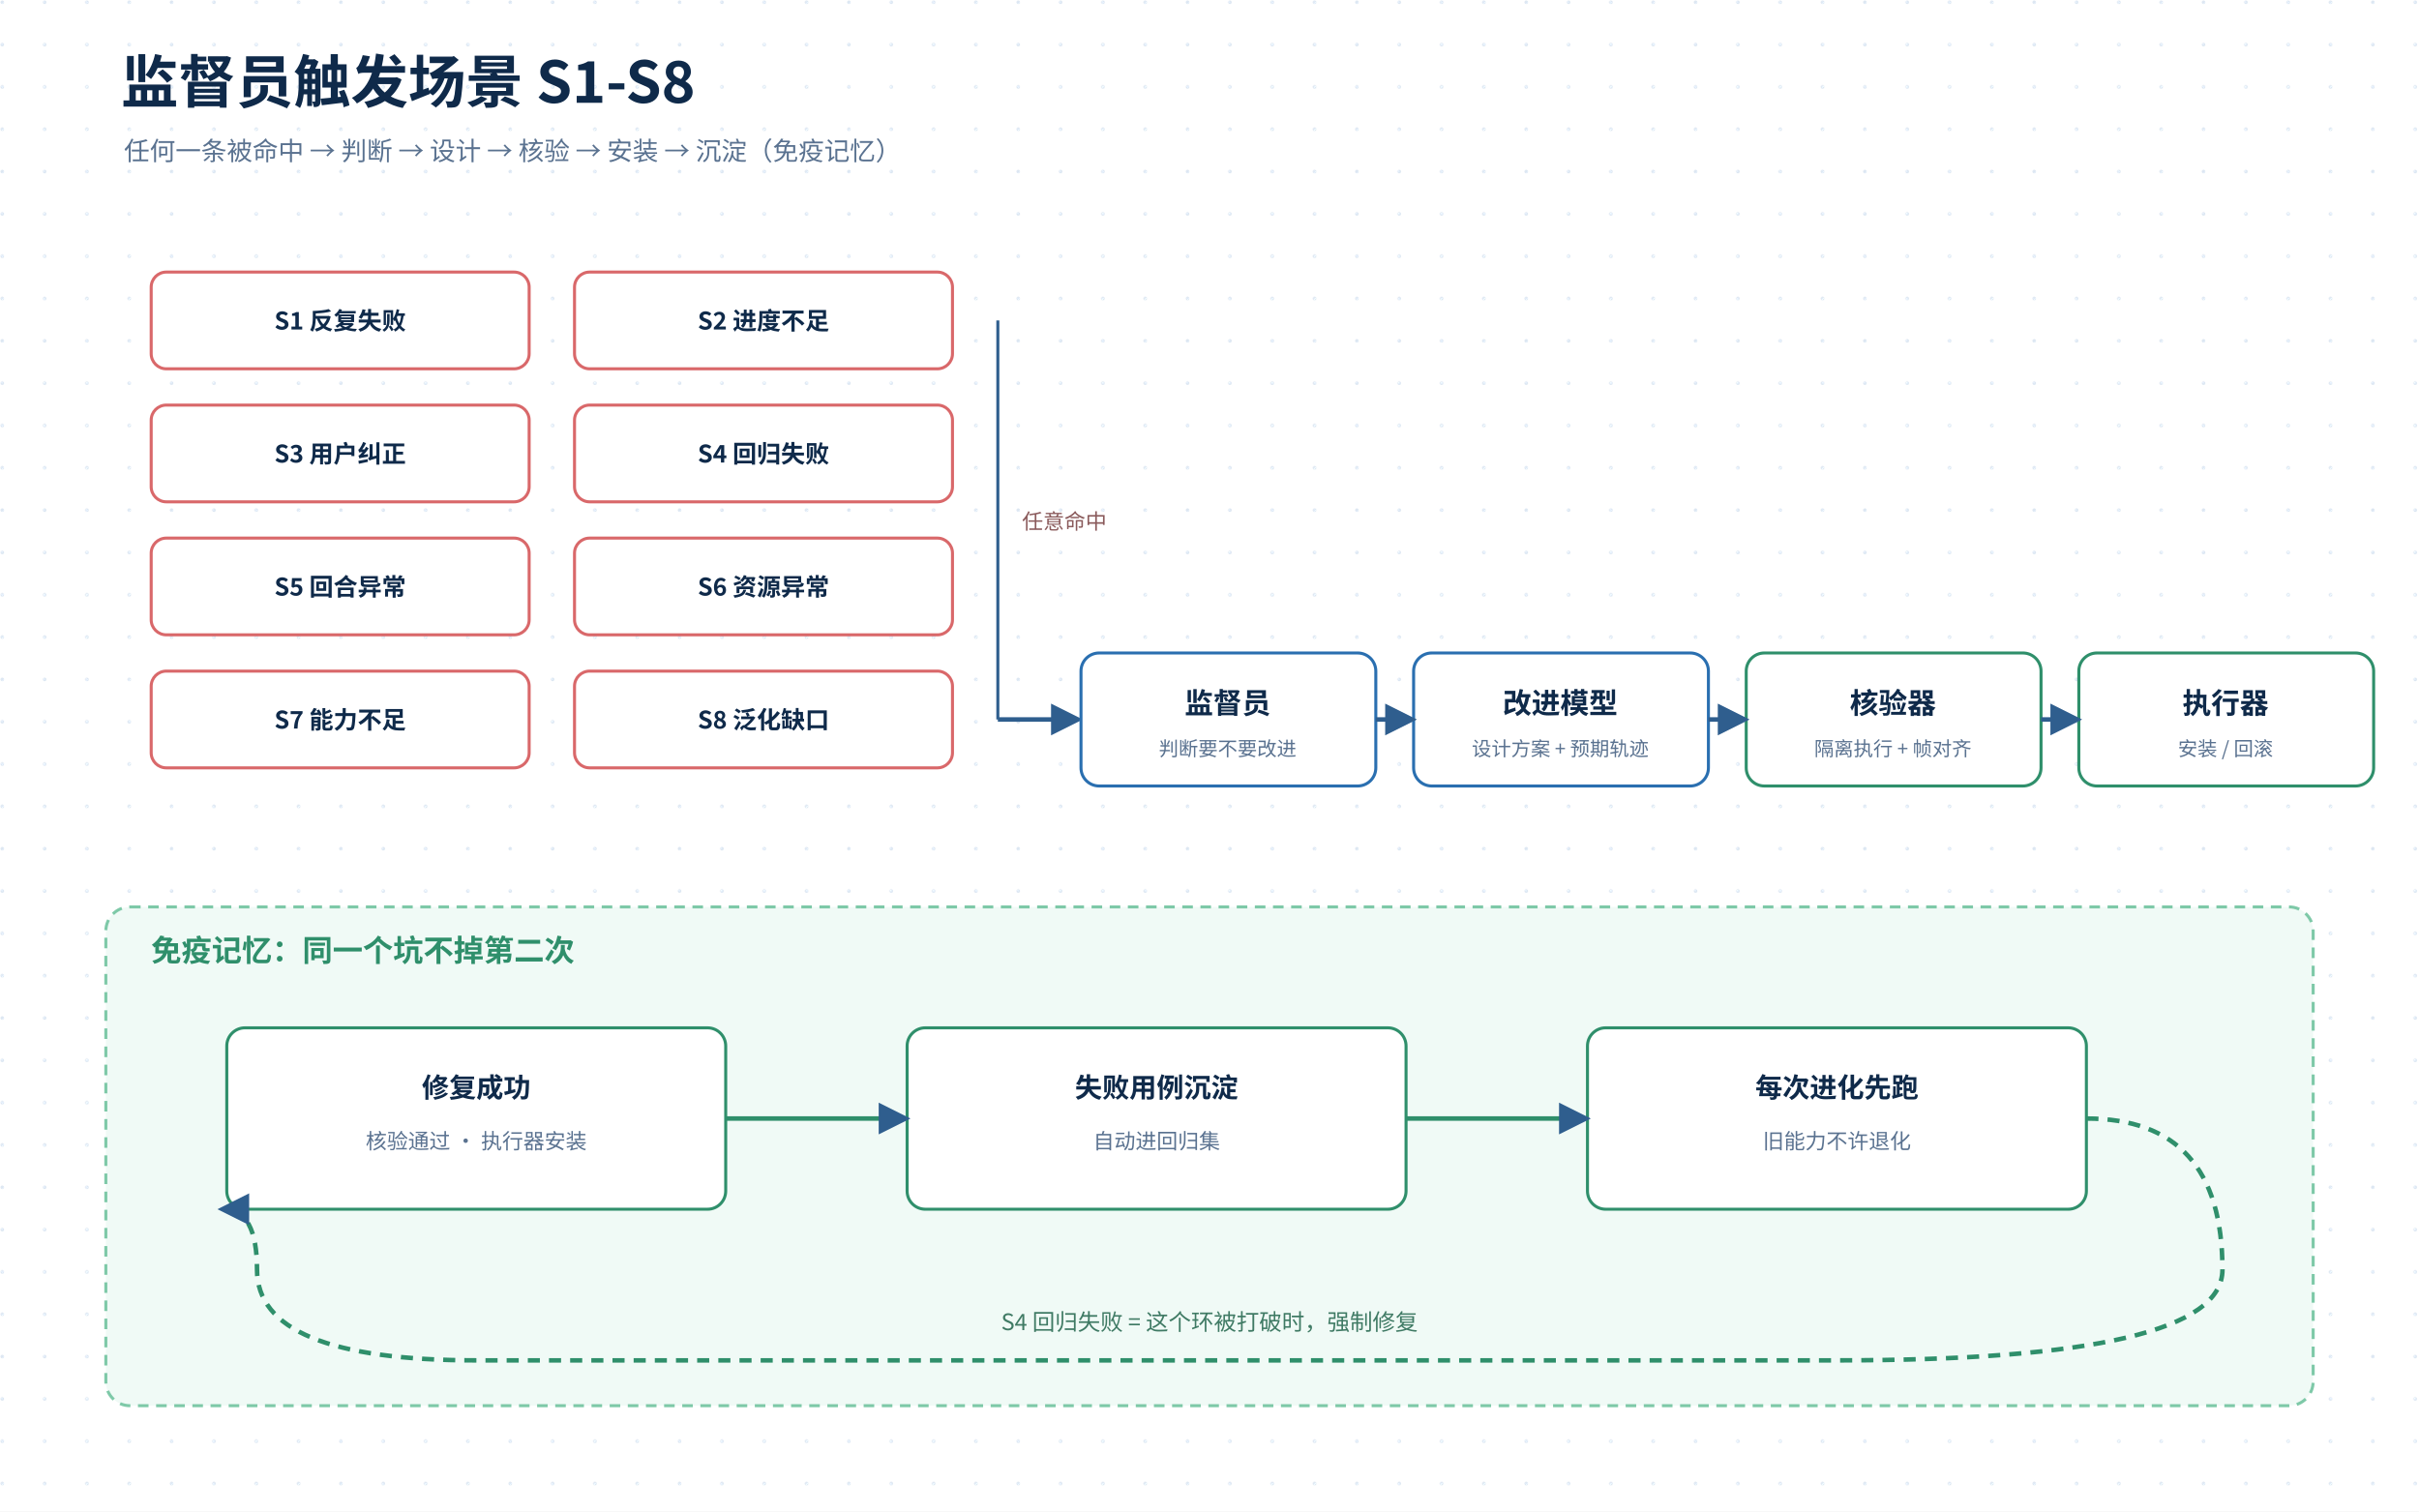
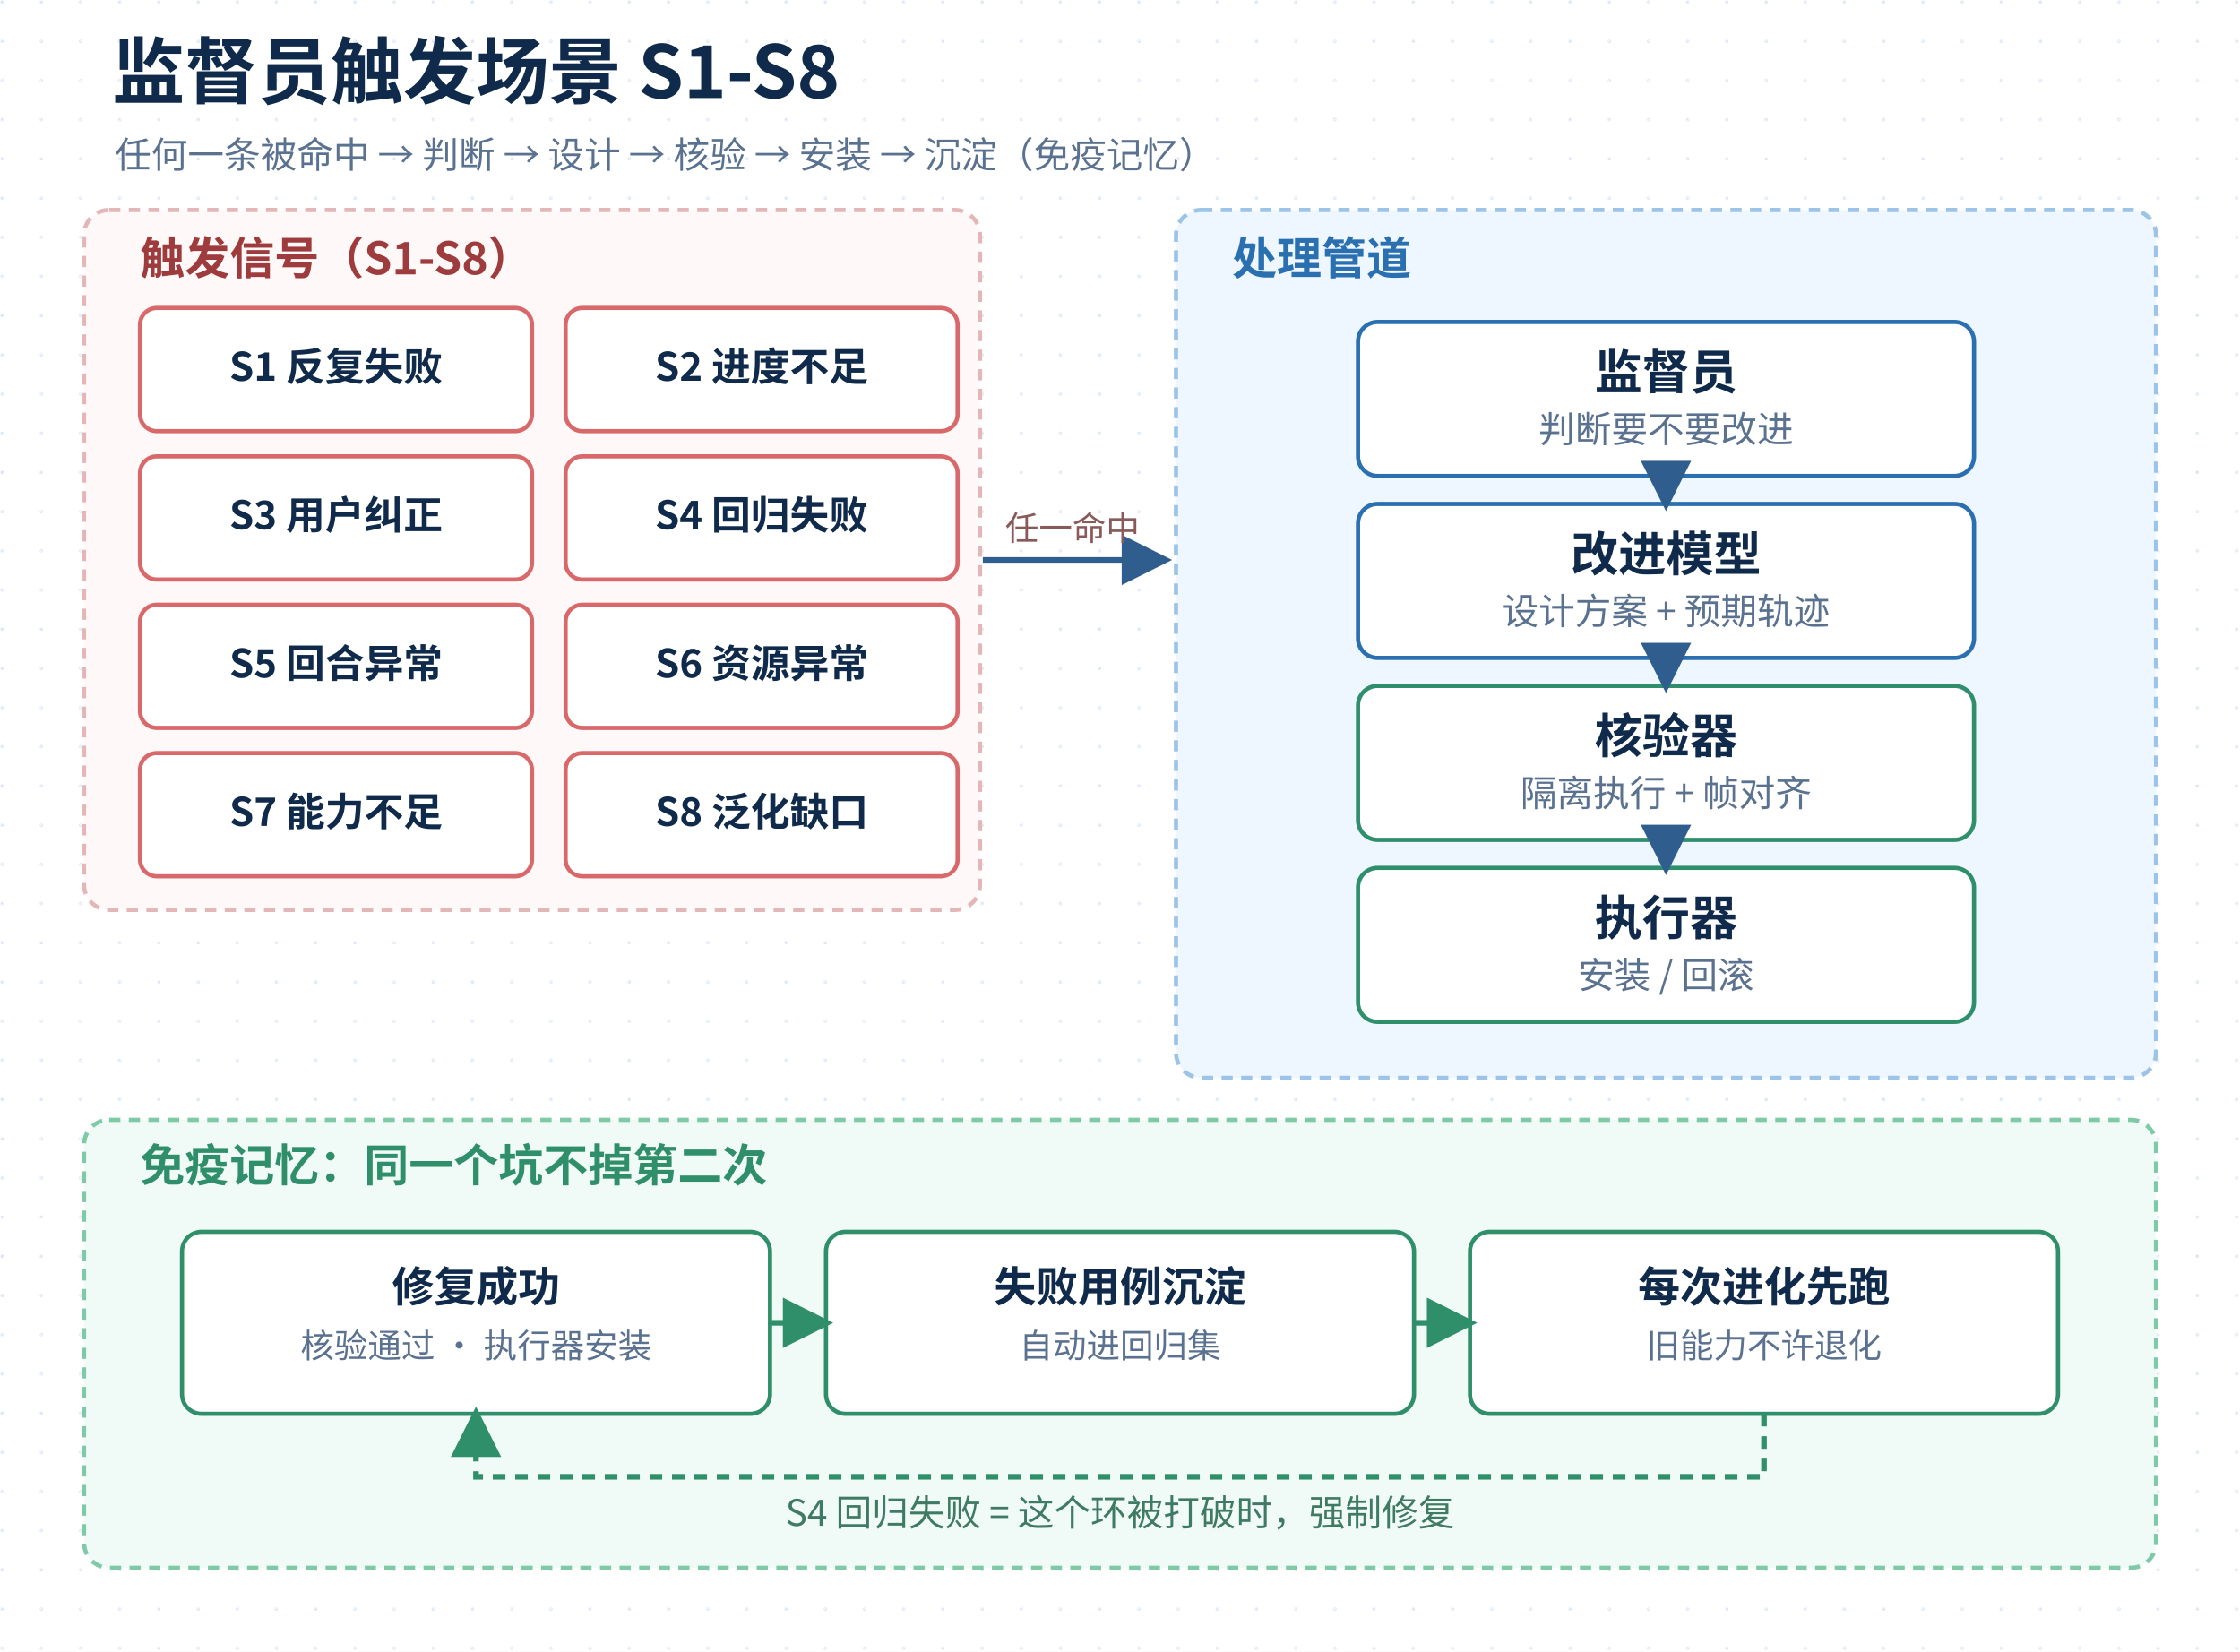
- <svg xmlns="http://www.w3.org/2000/svg" width="1600" height="1000" viewBox="0 0 1600 1000" role="img" aria-labelledby="trigTitle trigDesc">
+ <svg xmlns="http://www.w3.org/2000/svg" width="1600" height="1180" viewBox="0 0 1600 1180" role="img" aria-labelledby="trigTitle trigDesc">
  <defs>
    <pattern id="dot" width="28" height="28" patternUnits="userSpaceOnUse">
      <circle cx="1.5" cy="1.5" r="1.2" fill="#DDE7F2" />
    </pattern>
-     <marker id="arr" viewBox="0 0 10 10" refX="8" refY="5" markerWidth="7" markerHeight="7" orient="auto-start-reverse">
+     <marker id="arr" viewBox="0 0 10 10" refX="8" refY="5" markerWidth="9" markerHeight="9" orient="auto-start-reverse">
      <path d="M0,0 L10,5 L0,10 z" fill="#2F5E8E" />
    </marker>
+     <marker id="arrGreen" viewBox="0 0 10 10" refX="8" refY="5" markerWidth="9" markerHeight="9" orient="auto-start-reverse">
+       <path d="M0,0 L10,5 L0,10 z" fill="#2F8F6B" />
+     </marker>
  </defs>
-   <rect width="1600" height="1000" fill="#FFFFFF" />
-   <rect width="1600" height="1000" fill="url(#dot)" />
-   <text x="80" y="68" font-family="Noto Sans CJK SC, sans-serif" font-size="38" font-weight="700" fill="#0F2A4A">监督员触发场景 S1-S8</text>
-   <text x="82" y="106" font-family="Noto Sans CJK SC, sans-serif" font-size="17" fill="#5A7290">任何一条被命中 → 判断 → 设计 → 核验 → 安装 → 沉淀（免疫记忆）</text>
-   <g font-family="Noto Sans CJK SC, sans-serif" font-size="16" font-weight="700" fill="#0F2A4A">
-     <rect x="100" y="180" width="250" height="64" rx="10" fill="#FFFFFF" stroke="#D9686A" stroke-width="2" />
-     <text x="225" y="218" text-anchor="middle">S1 反复失败</text>
-     <rect x="380" y="180" width="250" height="64" rx="10" fill="#FFFFFF" stroke="#D9686A" stroke-width="2" />
-     <text x="505" y="218" text-anchor="middle">S2 进度不足</text>
-     <rect x="100" y="268" width="250" height="64" rx="10" fill="#FFFFFF" stroke="#D9686A" stroke-width="2" />
-     <text x="225" y="306" text-anchor="middle">S3 用户纠正</text>
-     <rect x="380" y="268" width="250" height="64" rx="10" fill="#FFFFFF" stroke="#D9686A" stroke-width="2" />
-     <text x="505" y="306" text-anchor="middle">S4 回归失败</text>
-     <rect x="100" y="356" width="250" height="64" rx="10" fill="#FFFFFF" stroke="#D9686A" stroke-width="2" />
-     <text x="225" y="394" text-anchor="middle">S5 回合异常</text>
-     <rect x="380" y="356" width="250" height="64" rx="10" fill="#FFFFFF" stroke="#D9686A" stroke-width="2" />
-     <text x="505" y="394" text-anchor="middle">S6 资源异常</text>
-     <rect x="100" y="444" width="250" height="64" rx="10" fill="#FFFFFF" stroke="#D9686A" stroke-width="2" />
-     <text x="225" y="482" text-anchor="middle">S7 能力不足</text>
-     <rect x="380" y="444" width="250" height="64" rx="10" fill="#FFFFFF" stroke="#D9686A" stroke-width="2" />
-     <text x="505" y="482" text-anchor="middle">S8 泛化缺口</text>
+   <rect width="1600" height="1180" fill="#FFFFFF" />
+   <rect width="1600" height="1180" fill="url(#dot)" />
+   <text x="80" y="70" font-family="Noto Sans CJK SC, sans-serif" font-size="52.0" font-weight="700" fill="#0F2A4A">监督员触发场景 S1-S8</text>
+   <text x="82" y="120" font-family="Noto Sans CJK SC, sans-serif" font-size="26.0" fill="#5A7290">任何一条被命中 → 判断 → 设计 → 核验 → 安装 → 沉淀（免疫记忆）</text>
+   <rect x="60" y="150" width="640" height="500" rx="18" fill="#FFF8F8" stroke="#E3B7B7" stroke-width="3" stroke-dasharray="8 6" />
+   <text x="100" y="196" font-family="Noto Sans CJK SC, sans-serif" font-size="32.0" font-weight="700" fill="#9E3B3D">触发信号（S1-S8）</text>
+   <g font-family="Noto Sans CJK SC, sans-serif" font-size="28.0" font-weight="700" fill="#0F2A4A">
+     <rect x="100" y="220" width="280" height="88" rx="12" fill="#FFFFFF" stroke="#D9686A" stroke-width="3" />
+     <text x="240" y="272" text-anchor="middle">S1 反复失败</text>
+     <rect x="404" y="220" width="280" height="88" rx="12" fill="#FFFFFF" stroke="#D9686A" stroke-width="3" />
+     <text x="544" y="272" text-anchor="middle">S2 进度不足</text>
+     <rect x="100" y="326" width="280" height="88" rx="12" fill="#FFFFFF" stroke="#D9686A" stroke-width="3" />
+     <text x="240" y="378" text-anchor="middle">S3 用户纠正</text>
+     <rect x="404" y="326" width="280" height="88" rx="12" fill="#FFFFFF" stroke="#D9686A" stroke-width="3" />
+     <text x="544" y="378" text-anchor="middle">S4 回归失败</text>
+     <rect x="100" y="432" width="280" height="88" rx="12" fill="#FFFFFF" stroke="#D9686A" stroke-width="3" />
+     <text x="240" y="484" text-anchor="middle">S5 回合异常</text>
+     <rect x="404" y="432" width="280" height="88" rx="12" fill="#FFFFFF" stroke="#D9686A" stroke-width="3" />
+     <text x="544" y="484" text-anchor="middle">S6 资源异常</text>
+     <rect x="100" y="538" width="280" height="88" rx="12" fill="#FFFFFF" stroke="#D9686A" stroke-width="3" />
+     <text x="240" y="590" text-anchor="middle">S7 能力不足</text>
+     <rect x="404" y="538" width="280" height="88" rx="12" fill="#FFFFFF" stroke="#D9686A" stroke-width="3" />
+     <text x="544" y="590" text-anchor="middle">S8 泛化缺口</text>
  </g>
-   <line x1="660" y1="212" x2="660" y2="476" stroke="#2F5E8E" stroke-width="2" />
-   <line x1="660" y1="476" x2="712" y2="476" stroke="#2F5E8E" stroke-width="3" marker-end="url(#arr)" />
-   <text x="676" y="350" font-family="Noto Sans CJK SC, sans-serif" font-size="14" fill="#8A5A5B">任意命中</text>
-   <g>
-     <rect x="715" y="432" width="195" height="88" rx="12" fill="#FFFFFF" stroke="#2A6FB0" stroke-width="2" />
-     <text x="812" y="472" text-anchor="middle" font-family="Noto Sans CJK SC, sans-serif" font-size="19" font-weight="700" fill="#0F2A4A">监督员</text>
-     <text x="812" y="500" text-anchor="middle" font-family="Noto Sans CJK SC, sans-serif" font-size="13" fill="#5A7290">判断要不要改进</text>
-     <rect x="935" y="432" width="195" height="88" rx="12" fill="#FFFFFF" stroke="#2A6FB0" stroke-width="2" />
-     <text x="1032" y="472" text-anchor="middle" font-family="Noto Sans CJK SC, sans-serif" font-size="19" font-weight="700" fill="#0F2A4A">改进模型</text>
-     <text x="1032" y="500" text-anchor="middle" font-family="Noto Sans CJK SC, sans-serif" font-size="13" fill="#5A7290">设计方案 + 预期轨迹</text>
-     <rect x="1155" y="432" width="195" height="88" rx="12" fill="#FFFFFF" stroke="#2F8F6B" stroke-width="2" />
-     <text x="1252" y="472" text-anchor="middle" font-family="Noto Sans CJK SC, sans-serif" font-size="19" font-weight="700" fill="#0F2A4A">核验器</text>
-     <text x="1252" y="500" text-anchor="middle" font-family="Noto Sans CJK SC, sans-serif" font-size="13" fill="#5A7290">隔离执行 + 帧对齐</text>
-     <rect x="1375" y="432" width="195" height="88" rx="12" fill="#FFFFFF" stroke="#2F8F6B" stroke-width="2" />
-     <text x="1472" y="472" text-anchor="middle" font-family="Noto Sans CJK SC, sans-serif" font-size="19" font-weight="700" fill="#0F2A4A">执行器</text>
-     <text x="1472" y="500" text-anchor="middle" font-family="Noto Sans CJK SC, sans-serif" font-size="13" fill="#5A7290">安装 / 回滚</text>
-     <line x1="910" y1="476" x2="933" y2="476" stroke="#2F5E8E" stroke-width="3" marker-end="url(#arr)" />
-     <line x1="1130" y1="476" x2="1153" y2="476" stroke="#2F5E8E" stroke-width="3" marker-end="url(#arr)" />
-     <line x1="1350" y1="476" x2="1373" y2="476" stroke="#2F5E8E" stroke-width="3" marker-end="url(#arr)" />
+   <line x1="702" y1="400" x2="830" y2="400" stroke="#2F5E8E" stroke-width="4" marker-end="url(#arr)" />
+   <text x="766" y="386" text-anchor="middle" font-family="Noto Sans CJK SC, sans-serif" font-size="24.0" fill="#8A5A5B">任一命中</text>
+   <rect x="840" y="150" width="700" height="620" rx="18" fill="#EEF6FF" stroke="#9CC3E8" stroke-width="3" stroke-dasharray="8 6" />
+   <text x="880" y="196" font-family="Noto Sans CJK SC, sans-serif" font-size="32.0" font-weight="700" fill="#2A6FB0">处理管道</text>
+   <g font-family="Noto Sans CJK SC, sans-serif">
+     <rect x="970" y="230" width="440" height="110" rx="14" fill="#FFFFFF" stroke="#2A6FB0" stroke-width="3" />
+     <text x="1190" y="278" text-anchor="middle" font-size="34.0" font-weight="700" fill="#0F2A4A">监督员</text>
+     <text x="1190" y="316" text-anchor="middle" font-size="26.0" fill="#5A7290">判断要不要改进</text>
+     <rect x="970" y="360" width="440" height="110" rx="14" fill="#FFFFFF" stroke="#2A6FB0" stroke-width="3" />
+     <text x="1190" y="408" text-anchor="middle" font-size="34.0" font-weight="700" fill="#0F2A4A">改进模型</text>
+     <text x="1190" y="446" text-anchor="middle" font-size="26.0" fill="#5A7290">设计方案 + 预期轨迹</text>
+     <rect x="970" y="490" width="440" height="110" rx="14" fill="#FFFFFF" stroke="#2F8F6B" stroke-width="3" />
+     <text x="1190" y="538" text-anchor="middle" font-size="34.0" font-weight="700" fill="#0F2A4A">核验器</text>
+     <text x="1190" y="576" text-anchor="middle" font-size="26.0" fill="#5A7290">隔离执行 + 帧对齐</text>
+     <rect x="970" y="620" width="440" height="110" rx="14" fill="#FFFFFF" stroke="#2F8F6B" stroke-width="3" />
+     <text x="1190" y="668" text-anchor="middle" font-size="34.0" font-weight="700" fill="#0F2A4A">执行器</text>
+     <text x="1190" y="706" text-anchor="middle" font-size="26.0" fill="#5A7290">安装 / 回滚</text>
+     <line x1="1190" y1="340" x2="1190" y2="358" stroke="#2F5E8E" stroke-width="4" marker-end="url(#arr)" />
+     <line x1="1190" y1="470" x2="1190" y2="488" stroke="#2F5E8E" stroke-width="4" marker-end="url(#arr)" />
+     <line x1="1190" y1="600" x2="1190" y2="618" stroke="#2F5E8E" stroke-width="4" marker-end="url(#arr)" />
  </g>
-   <rect x="70" y="600" width="1460" height="330" rx="16" fill="#F0FAF6" stroke="#7EC9A8" stroke-width="2" stroke-dasharray="7 5" />
-   <text x="100" y="636" font-family="Noto Sans CJK SC, sans-serif" font-size="20" font-weight="700" fill="#2F8F6B">免疫记忆：同一个坑不掉第二次</text>
-   <g>
-     <rect x="150" y="680" width="330" height="120" rx="12" fill="#FFFFFF" stroke="#2F8F6B" stroke-width="2" />
-     <text x="315" y="726" text-anchor="middle" font-family="Noto Sans CJK SC, sans-serif" font-size="18" font-weight="700" fill="#0F2A4A">修复成功</text>
-     <text x="315" y="760" text-anchor="middle" font-family="Noto Sans CJK SC, sans-serif" font-size="14" fill="#5A7290">核验通过 · 执行器安装</text>
-     <rect x="600" y="680" width="330" height="120" rx="12" fill="#FFFFFF" stroke="#2F8F6B" stroke-width="2" />
-     <text x="765" y="726" text-anchor="middle" font-family="Noto Sans CJK SC, sans-serif" font-size="18" font-weight="700" fill="#0F2A4A">失败用例沉淀</text>
-     <text x="765" y="760" text-anchor="middle" font-family="Noto Sans CJK SC, sans-serif" font-size="14" fill="#5A7290">自动进回归集</text>
-     <rect x="1050" y="680" width="330" height="120" rx="12" fill="#FFFFFF" stroke="#2F8F6B" stroke-width="2" />
-     <text x="1215" y="726" text-anchor="middle" font-family="Noto Sans CJK SC, sans-serif" font-size="18" font-weight="700" fill="#0F2A4A">每次进化先跑</text>
-     <text x="1215" y="760" text-anchor="middle" font-family="Noto Sans CJK SC, sans-serif" font-size="14" fill="#5A7290">旧能力不许退化</text>
-     <line x1="480" y1="740" x2="598" y2="740" stroke="#2F8F6B" stroke-width="3" marker-end="url(#arr)" />
-     <line x1="930" y1="740" x2="1048" y2="740" stroke="#2F8F6B" stroke-width="3" marker-end="url(#arr)" />
-     <path d="M1380,740 Q1470,740 1470,840 Q1470,900 1215,900 Q400,900 315,900 Q170,900 170,840 Q170,800 148,800" fill="none" stroke="#2F8F6B" stroke-width="3" stroke-dasharray="8 6" marker-end="url(#arr)" />
+   <rect x="60" y="800" width="1480" height="320" rx="18" fill="#F0FAF6" stroke="#7EC9A8" stroke-width="3" stroke-dasharray="8 6" />
+   <text x="100" y="844" font-family="Noto Sans CJK SC, sans-serif" font-size="32.0" font-weight="700" fill="#2F8F6B">免疫记忆：同一个坑不掉第二次</text>
+   <g font-family="Noto Sans CJK SC, sans-serif">
+     <rect x="130" y="880" width="420" height="130" rx="14" fill="#FFFFFF" stroke="#2F8F6B" stroke-width="3" />
+     <text x="340" y="930" text-anchor="middle" font-size="30.0" font-weight="700" fill="#0F2A4A">修复成功</text>
+     <text x="340" y="970" text-anchor="middle" font-size="24.0" fill="#5A7290">核验通过 · 执行器安装</text>
+     <rect x="590" y="880" width="420" height="130" rx="14" fill="#FFFFFF" stroke="#2F8F6B" stroke-width="3" />
+     <text x="800" y="930" text-anchor="middle" font-size="30.0" font-weight="700" fill="#0F2A4A">失败用例沉淀</text>
+     <text x="800" y="970" text-anchor="middle" font-size="24.0" fill="#5A7290">自动进回归集</text>
+     <rect x="1050" y="880" width="420" height="130" rx="14" fill="#FFFFFF" stroke="#2F8F6B" stroke-width="3" />
+     <text x="1260" y="930" text-anchor="middle" font-size="30.0" font-weight="700" fill="#0F2A4A">每次进化先跑</text>
+     <text x="1260" y="970" text-anchor="middle" font-size="24.0" fill="#5A7290">旧能力不许退化</text>
+     <line x1="550" y1="945" x2="588" y2="945" stroke="#2F8F6B" stroke-width="4" marker-end="url(#arrGreen)" />
+     <line x1="1010" y1="945" x2="1048" y2="945" stroke="#2F8F6B" stroke-width="4" marker-end="url(#arrGreen)" />
+     <path d="M1260,1010 L1260,1055 L340,1055 L340,1012" fill="none" stroke="#2F8F6B" stroke-width="4" stroke-dasharray="9 7" marker-end="url(#arrGreen)" />
  </g>
-   <text x="800" y="880" text-anchor="middle" font-family="Noto Sans CJK SC, sans-serif" font-size="15" fill="#3F7A64">S4 回归失败 = 这个环被打破时，强制修复</text>
+   <text x="800" y="1090" text-anchor="middle" font-family="Noto Sans CJK SC, sans-serif" font-size="26.0" fill="#3F7A64">S4 回归失败 = 这个环被打破时，强制修复</text>
</svg>
